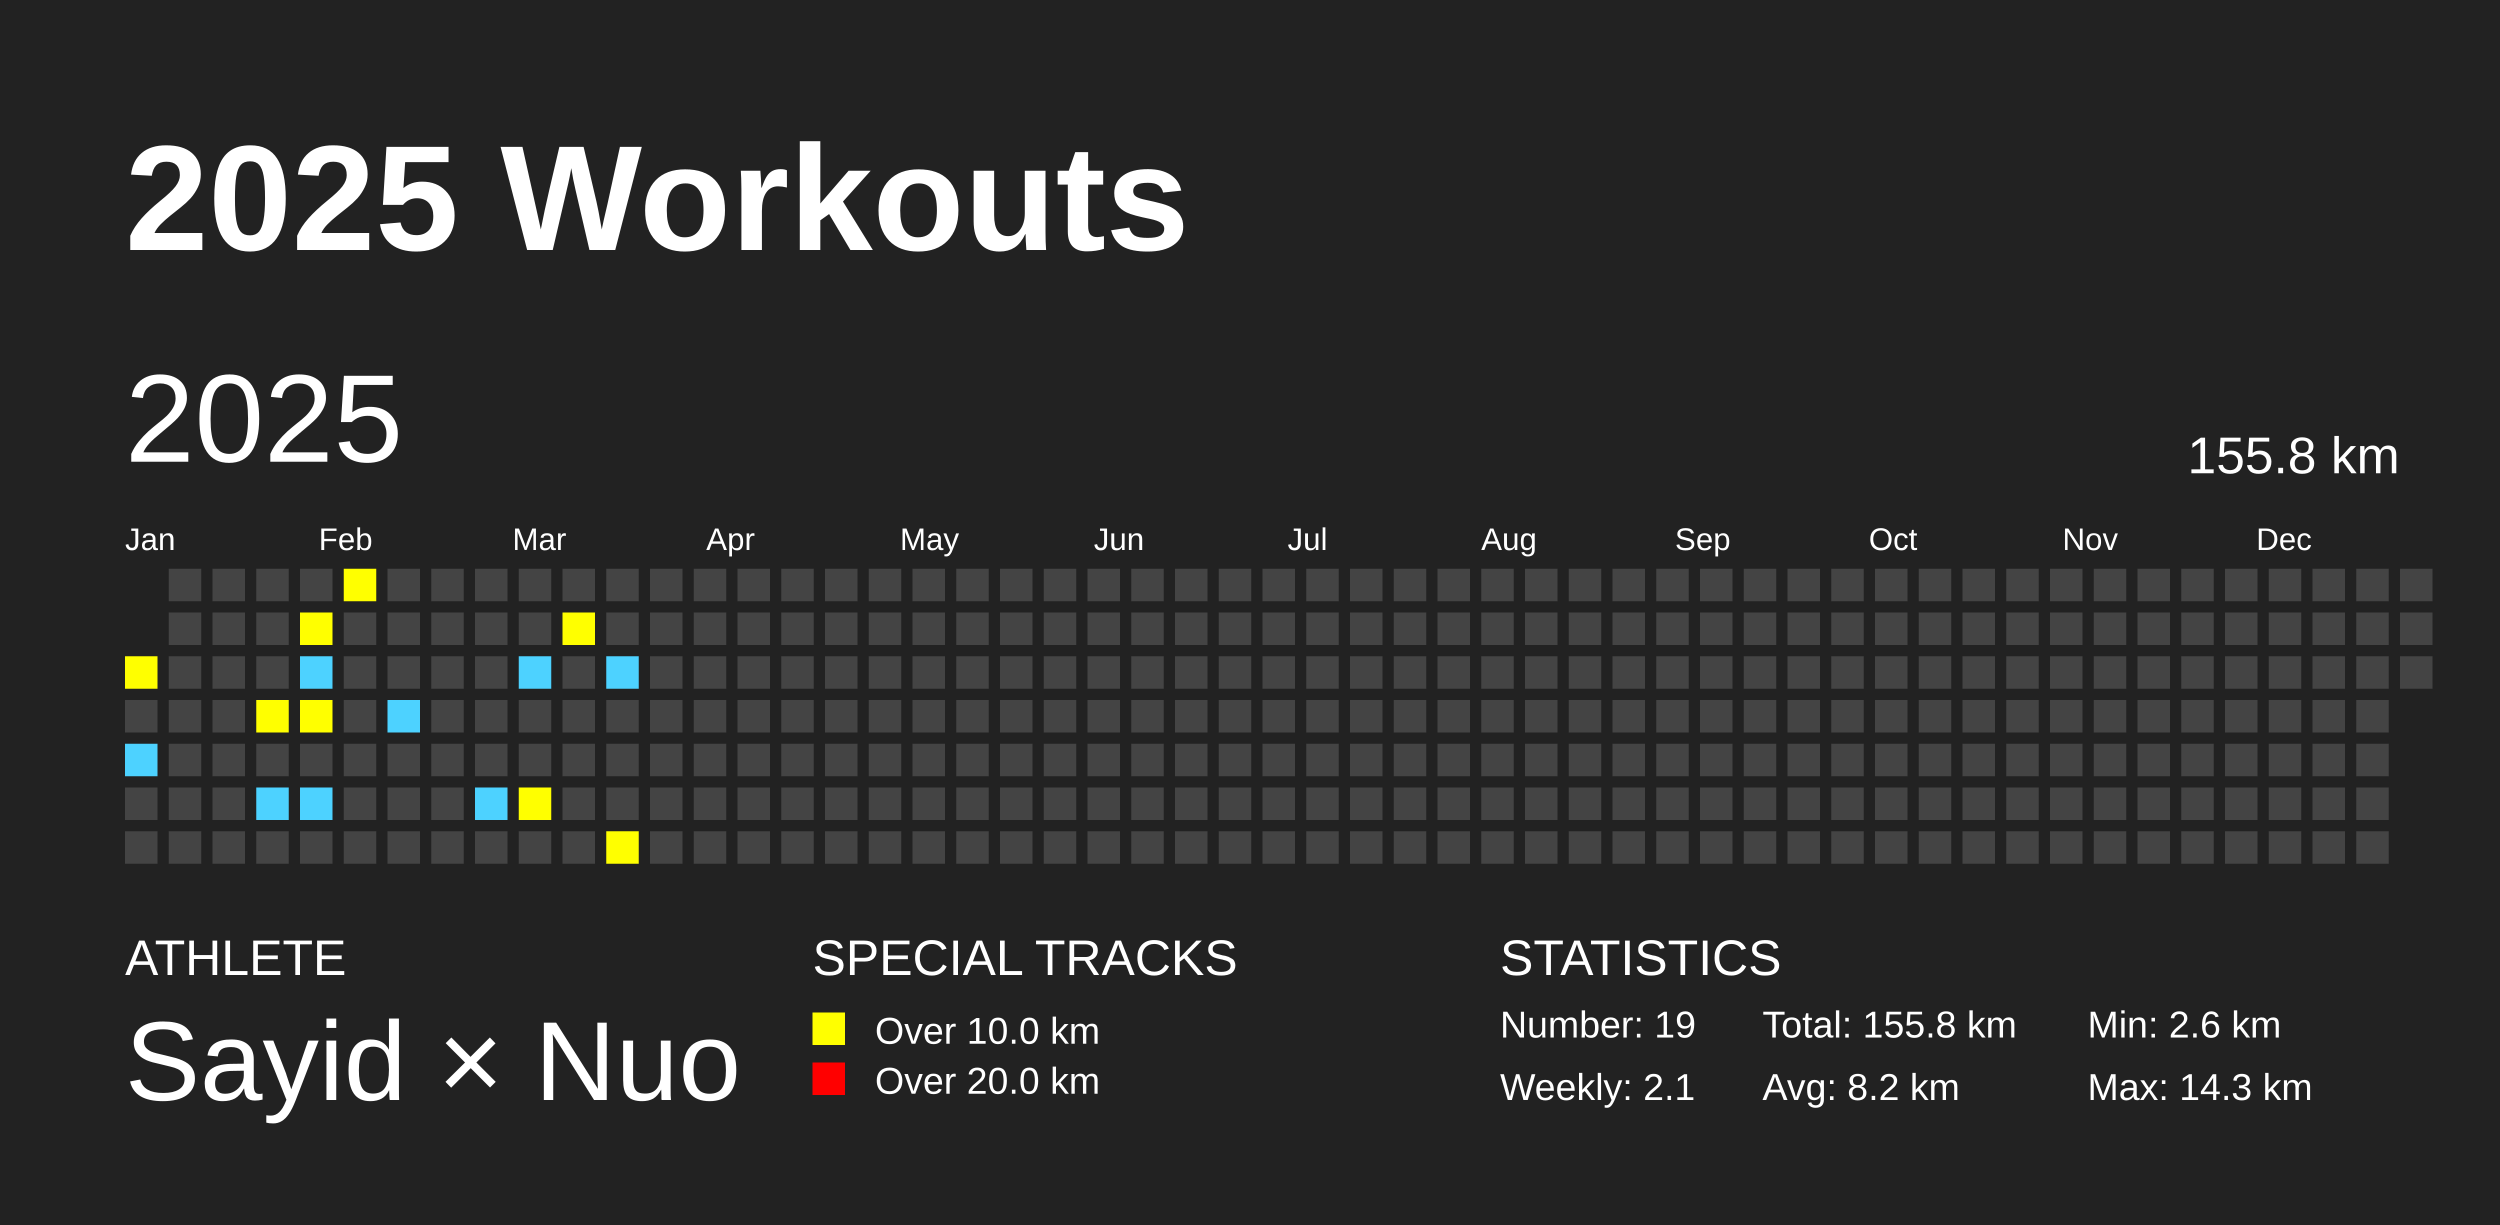
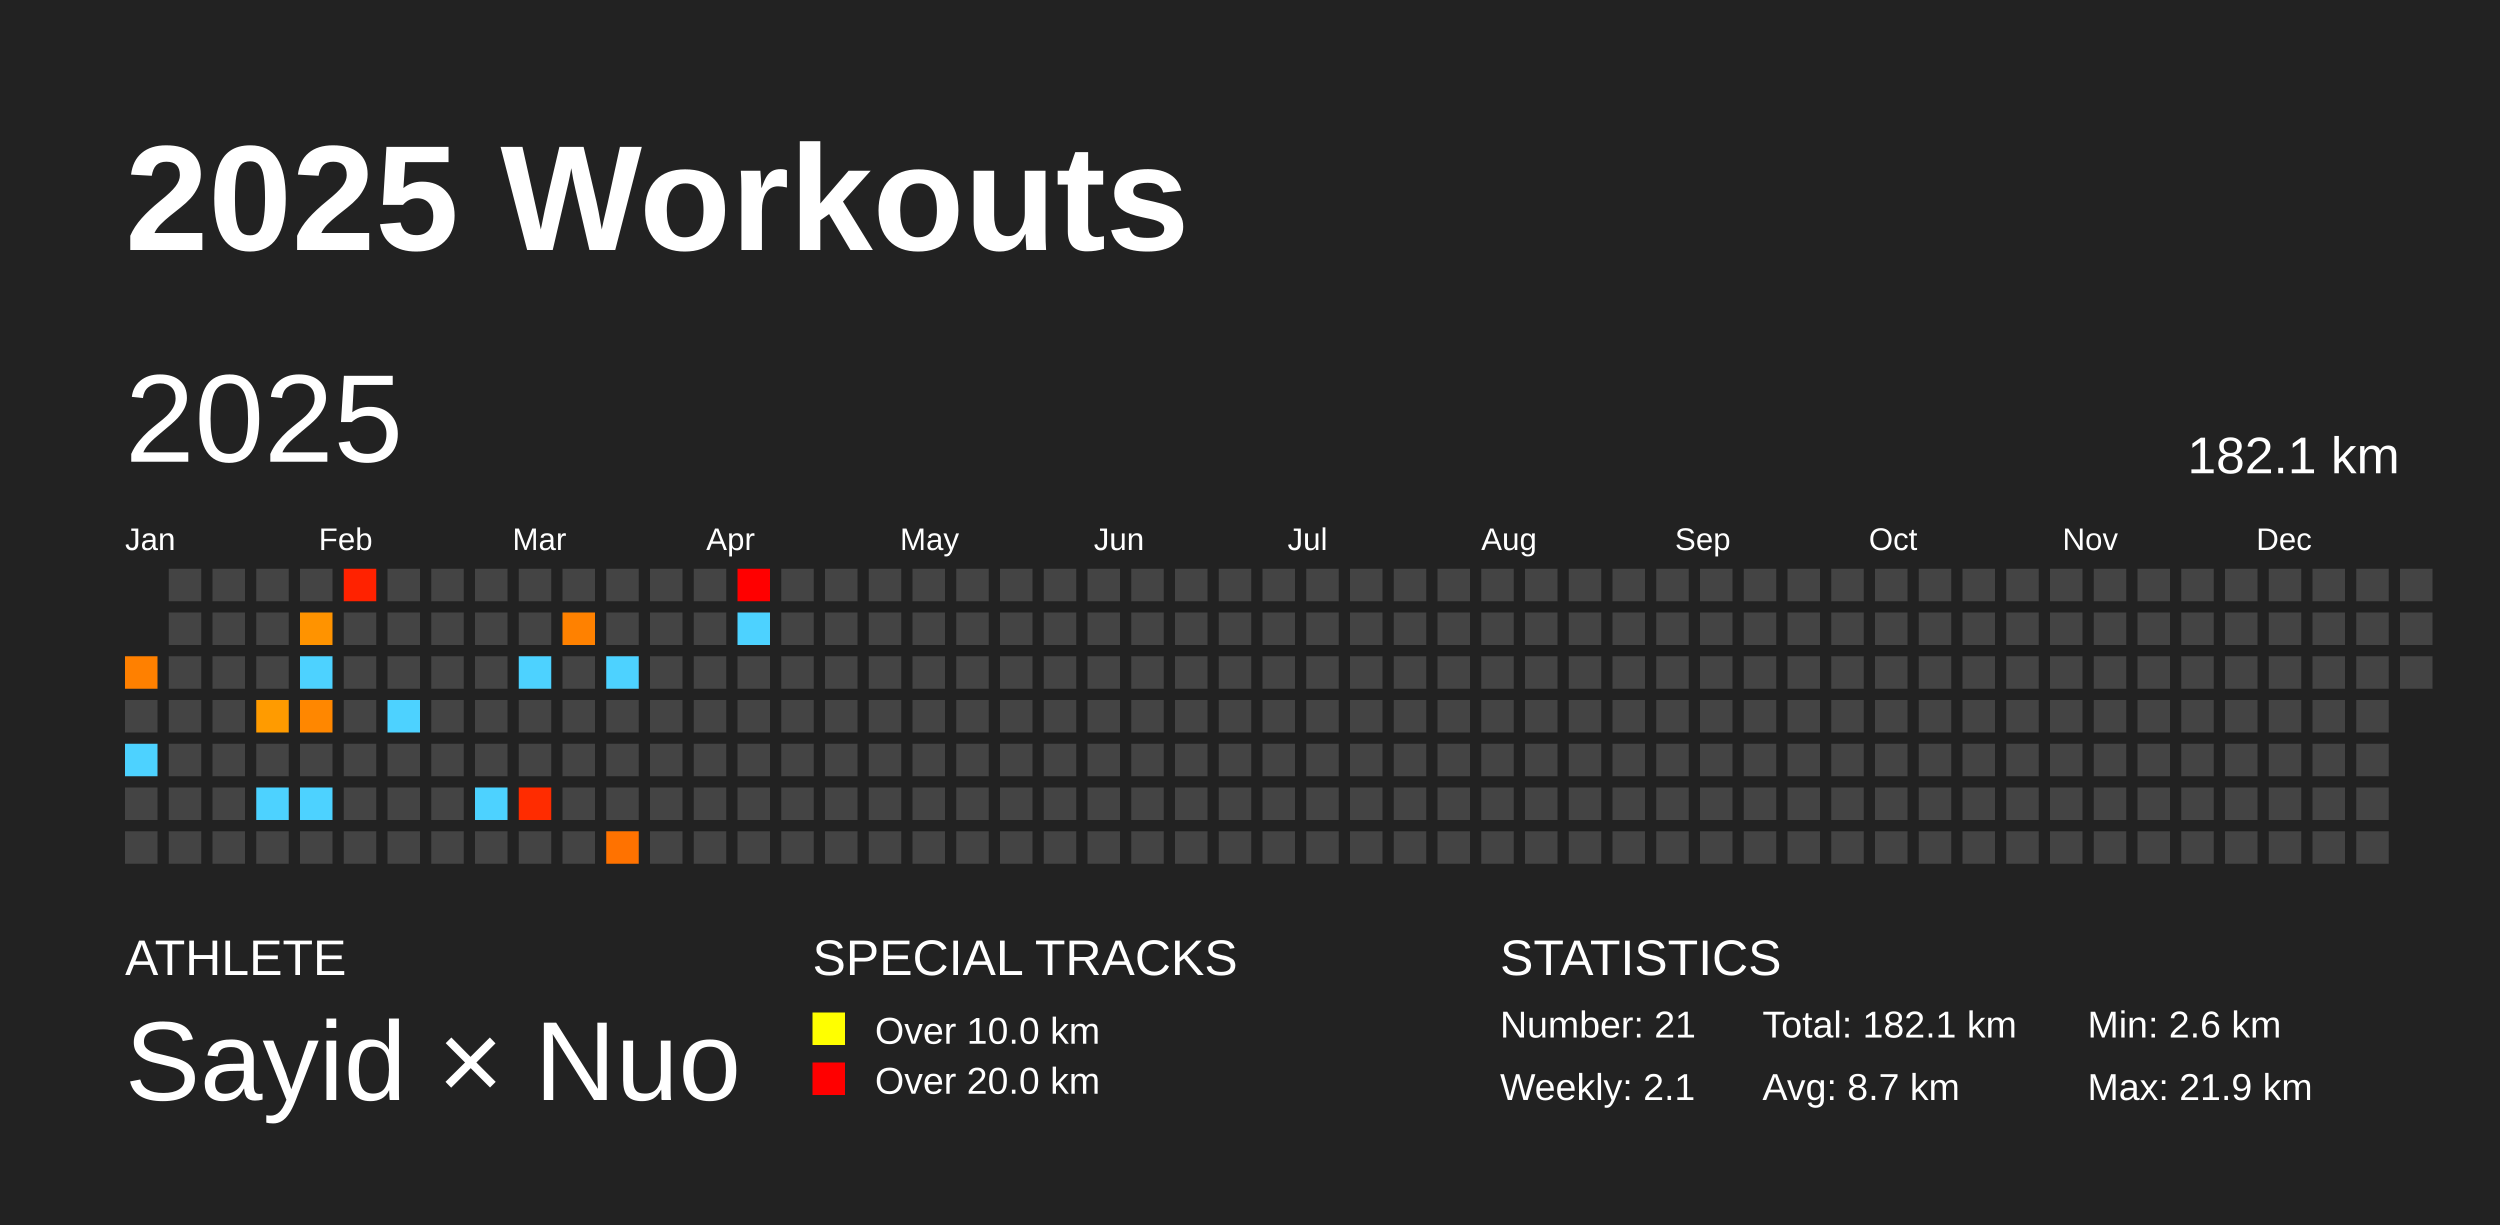
<svg xmlns="http://www.w3.org/2000/svg" baseProfile="full" height="98mm" version="1.1" viewBox="0,0,200,98" width="200mm">
  <defs />
  <rect fill="#222222" height="98" width="200" x="0" y="0" />
  <text fill="#FFFFFF" style="font-size:12px; font-family:Arial; font-weight:bold;" x="10" y="20">2025 Workouts</text>
  <text fill="#FFFFFF" style="font-size:4px; font-family:Arial" x="10" y="78">ATHLETE</text>
  <text fill="#FFFFFF" style="font-size:9px; font-family:Arial" x="10" y="88">Sayid × Nuo</text>
  <text fill="#FFFFFF" style="font-size:4px; font-family:Arial" x="65" y="78">SPECIAL TRACKS</text>
  <rect fill="yellow" height="2.6" width="2.6" x="65" y="81" />
  <text fill="#FFFFFF" style="font-size:3px; font-family:Arial" x="70" y="83.5">Over 10.0 km</text>
  <rect fill="red" height="2.6" width="2.6" x="65" y="85" />
  <text fill="#FFFFFF" style="font-size:3px; font-family:Arial" x="70" y="87.5">Over 20.0 km</text>
  <text fill="#FFFFFF" style="font-size:4px; font-family:Arial" x="120" y="78">STATISTICS</text>
-   <text fill="#FFFFFF" style="font-size:3px; font-family:Arial" x="120" y="83">Number: 19</text>
+   <text fill="#FFFFFF" style="font-size:3px; font-family:Arial" x="120" y="83">Number: 21</text>
  <text fill="#FFFFFF" style="font-size:3px; font-family:Arial" x="120" y="88">Weekly: 2.1</text>
-   <text fill="#FFFFFF" style="font-size:3px; font-family:Arial" x="141" y="83">Total: 155.8 km</text>
-   <text fill="#FFFFFF" style="font-size:3px; font-family:Arial" x="141" y="88">Avg: 8.2 km</text>
+   <text fill="#FFFFFF" style="font-size:3px; font-family:Arial" x="141" y="83">Total: 182.1 km</text>
+   <text fill="#FFFFFF" style="font-size:3px; font-family:Arial" x="141" y="88">Avg: 8.7 km</text>
  <text fill="#FFFFFF" style="font-size:3px; font-family:Arial" x="167" y="83">Min: 2.6 km</text>
-   <text fill="#FFFFFF" style="font-size:3px; font-family:Arial" x="167" y="88">Max: 14.3 km</text>
+   <text fill="#FFFFFF" style="font-size:3px; font-family:Arial" x="167" y="88">Max: 21.9 km</text>
  <text dominant-baseline="hanging" fill="#FFFFFF" style="font-size:10.0px; font-family:Arial;" x="10" y="30">2025</text>
-   <text dominant-baseline="hanging" fill="#FFFFFF" style="font-size:4.125px; font-family:Arial;" x="175" y="35">155.8 km</text>
+   <text dominant-baseline="hanging" fill="#FFFFFF" style="font-size:4.125px; font-family:Arial;" x="175" y="35">182.1 km</text>
  <text fill="#FFFFFF" style="font-size:2.5px; font-family:Arial" x="10.0" y="44">Jan</text>
  <text fill="#FFFFFF" style="font-size:2.5px; font-family:Arial" x="25.5" y="44">Feb</text>
  <text fill="#FFFFFF" style="font-size:2.5px; font-family:Arial" x="41.0" y="44">Mar</text>
  <text fill="#FFFFFF" style="font-size:2.5px; font-family:Arial" x="56.5" y="44">Apr</text>
  <text fill="#FFFFFF" style="font-size:2.5px; font-family:Arial" x="72.0" y="44">May</text>
  <text fill="#FFFFFF" style="font-size:2.5px; font-family:Arial" x="87.5" y="44">Jun</text>
  <text fill="#FFFFFF" style="font-size:2.5px; font-family:Arial" x="103.0" y="44">Jul</text>
  <text fill="#FFFFFF" style="font-size:2.5px; font-family:Arial" x="118.5" y="44">Aug</text>
  <text fill="#FFFFFF" style="font-size:2.5px; font-family:Arial" x="134.0" y="44">Sep</text>
  <text fill="#FFFFFF" style="font-size:2.5px; font-family:Arial" x="149.5" y="44">Oct</text>
  <text fill="#FFFFFF" style="font-size:2.5px; font-family:Arial" x="165.0" y="44">Nov</text>
  <text fill="#FFFFFF" style="font-size:2.5px; font-family:Arial" x="180.5" y="44">Dec</text>
-   <rect fill="yellow" height="2.6" width="2.6" x="10.0" y="52.5" />
+   <rect fill="#ff8000" height="2.6" width="2.6" x="10.0" y="52.5" />
  <rect fill="#444444" height="2.6" width="2.6" x="10.0" y="56.0" />
-   <rect fill="#4DD2FF" height="2.6" width="2.6" x="10.0" y="59.5" />
+   <rect fill="#4dd2ff" height="2.6" width="2.6" x="10.0" y="59.5" />
  <rect fill="#444444" height="2.6" width="2.6" x="10.0" y="63.0" />
  <rect fill="#444444" height="2.6" width="2.6" x="10.0" y="66.5" />
  <rect fill="#444444" height="2.6" width="2.6" x="13.5" y="45.5" />
  <rect fill="#444444" height="2.6" width="2.6" x="13.5" y="49.0" />
  <rect fill="#444444" height="2.6" width="2.6" x="13.5" y="52.5" />
  <rect fill="#444444" height="2.6" width="2.6" x="13.5" y="56.0" />
  <rect fill="#444444" height="2.6" width="2.6" x="13.5" y="59.5" />
  <rect fill="#444444" height="2.6" width="2.6" x="13.5" y="63.0" />
  <rect fill="#444444" height="2.6" width="2.6" x="13.5" y="66.5" />
  <rect fill="#444444" height="2.6" width="2.6" x="17.0" y="45.5" />
  <rect fill="#444444" height="2.6" width="2.6" x="17.0" y="49.0" />
  <rect fill="#444444" height="2.6" width="2.6" x="17.0" y="52.5" />
  <rect fill="#444444" height="2.6" width="2.6" x="17.0" y="56.0" />
  <rect fill="#444444" height="2.6" width="2.6" x="17.0" y="59.5" />
  <rect fill="#444444" height="2.6" width="2.6" x="17.0" y="63.0" />
  <rect fill="#444444" height="2.6" width="2.6" x="17.0" y="66.5" />
  <rect fill="#444444" height="2.6" width="2.6" x="20.5" y="45.5" />
  <rect fill="#444444" height="2.6" width="2.6" x="20.5" y="49.0" />
  <rect fill="#444444" height="2.6" width="2.6" x="20.5" y="52.5" />
-   <rect fill="yellow" height="2.6" width="2.6" x="20.5" y="56.0" />
+   <rect fill="#ff9b00" height="2.6" width="2.6" x="20.5" y="56.0" />
  <rect fill="#444444" height="2.6" width="2.6" x="20.5" y="59.5" />
-   <rect fill="#4DD2FF" height="2.6" width="2.6" x="20.5" y="63.0" />
+   <rect fill="#4dd2ff" height="2.6" width="2.6" x="20.5" y="63.0" />
  <rect fill="#444444" height="2.6" width="2.6" x="20.5" y="66.5" />
  <rect fill="#444444" height="2.6" width="2.6" x="24.0" y="45.5" />
-   <rect fill="yellow" height="2.6" width="2.6" x="24.0" y="49.0" />
-   <rect fill="#4DD2FF" height="2.6" width="2.6" x="24.0" y="52.5" />
-   <rect fill="yellow" height="2.6" width="2.6" x="24.0" y="56.0" />
+   <rect fill="#ff9300" height="2.6" width="2.6" x="24.0" y="49.0" />
+   <rect fill="#4dd2ff" height="2.6" width="2.6" x="24.0" y="52.5" />
+   <rect fill="#ff8700" height="2.6" width="2.6" x="24.0" y="56.0" />
  <rect fill="#444444" height="2.6" width="2.6" x="24.0" y="59.5" />
-   <rect fill="#4DD2FF" height="2.6" width="2.6" x="24.0" y="63.0" />
+   <rect fill="#4dd2ff" height="2.6" width="2.6" x="24.0" y="63.0" />
  <rect fill="#444444" height="2.6" width="2.6" x="24.0" y="66.5" />
-   <rect fill="yellow" height="2.6" width="2.6" x="27.5" y="45.5" />
+   <rect fill="#ff2200" height="2.6" width="2.6" x="27.5" y="45.5" />
  <rect fill="#444444" height="2.6" width="2.6" x="27.5" y="49.0" />
  <rect fill="#444444" height="2.6" width="2.6" x="27.5" y="52.5" />
  <rect fill="#444444" height="2.6" width="2.6" x="27.5" y="56.0" />
  <rect fill="#444444" height="2.6" width="2.6" x="27.5" y="59.5" />
  <rect fill="#444444" height="2.6" width="2.6" x="27.5" y="63.0" />
  <rect fill="#444444" height="2.6" width="2.6" x="27.5" y="66.5" />
  <rect fill="#444444" height="2.6" width="2.6" x="31.0" y="45.5" />
  <rect fill="#444444" height="2.6" width="2.6" x="31.0" y="49.0" />
  <rect fill="#444444" height="2.6" width="2.6" x="31.0" y="52.5" />
-   <rect fill="#4DD2FF" height="2.6" width="2.6" x="31.0" y="56.0" />
+   <rect fill="#4dd2ff" height="2.6" width="2.6" x="31.0" y="56.0" />
  <rect fill="#444444" height="2.6" width="2.6" x="31.0" y="59.5" />
  <rect fill="#444444" height="2.6" width="2.6" x="31.0" y="63.0" />
  <rect fill="#444444" height="2.6" width="2.6" x="31.0" y="66.5" />
  <rect fill="#444444" height="2.6" width="2.6" x="34.5" y="45.5" />
  <rect fill="#444444" height="2.6" width="2.6" x="34.5" y="49.0" />
  <rect fill="#444444" height="2.6" width="2.6" x="34.5" y="52.5" />
  <rect fill="#444444" height="2.6" width="2.6" x="34.5" y="56.0" />
  <rect fill="#444444" height="2.6" width="2.6" x="34.5" y="59.5" />
  <rect fill="#444444" height="2.6" width="2.6" x="34.5" y="63.0" />
  <rect fill="#444444" height="2.6" width="2.6" x="34.5" y="66.5" />
  <rect fill="#444444" height="2.6" width="2.6" x="38.0" y="45.5" />
  <rect fill="#444444" height="2.6" width="2.6" x="38.0" y="49.0" />
  <rect fill="#444444" height="2.6" width="2.6" x="38.0" y="52.5" />
  <rect fill="#444444" height="2.6" width="2.6" x="38.0" y="56.0" />
  <rect fill="#444444" height="2.6" width="2.6" x="38.0" y="59.5" />
-   <rect fill="#4DD2FF" height="2.6" width="2.6" x="38.0" y="63.0" />
+   <rect fill="#4dd2ff" height="2.6" width="2.6" x="38.0" y="63.0" />
  <rect fill="#444444" height="2.6" width="2.6" x="38.0" y="66.5" />
  <rect fill="#444444" height="2.6" width="2.6" x="41.5" y="45.5" />
  <rect fill="#444444" height="2.6" width="2.6" x="41.5" y="49.0" />
-   <rect fill="#4DD2FF" height="2.6" width="2.6" x="41.5" y="52.5" />
+   <rect fill="#4dd2ff" height="2.6" width="2.6" x="41.5" y="52.5" />
  <rect fill="#444444" height="2.6" width="2.6" x="41.5" y="56.0" />
  <rect fill="#444444" height="2.6" width="2.6" x="41.5" y="59.5" />
-   <rect fill="yellow" height="2.6" width="2.6" x="41.5" y="63.0" />
+   <rect fill="#ff2c00" height="2.6" width="2.6" x="41.5" y="63.0" />
  <rect fill="#444444" height="2.6" width="2.6" x="41.5" y="66.5" />
  <rect fill="#444444" height="2.6" width="2.6" x="45.0" y="45.5" />
-   <rect fill="yellow" height="2.6" width="2.6" x="45.0" y="49.0" />
+   <rect fill="#ff8100" height="2.6" width="2.6" x="45.0" y="49.0" />
  <rect fill="#444444" height="2.6" width="2.6" x="45.0" y="52.5" />
  <rect fill="#444444" height="2.6" width="2.6" x="45.0" y="56.0" />
  <rect fill="#444444" height="2.6" width="2.6" x="45.0" y="59.5" />
  <rect fill="#444444" height="2.6" width="2.6" x="45.0" y="63.0" />
  <rect fill="#444444" height="2.6" width="2.6" x="45.0" y="66.5" />
  <rect fill="#444444" height="2.6" width="2.6" x="48.5" y="45.5" />
  <rect fill="#444444" height="2.6" width="2.6" x="48.5" y="49.0" />
-   <rect fill="#4DD2FF" height="2.6" width="2.6" x="48.5" y="52.5" />
+   <rect fill="#4dd2ff" height="2.6" width="2.6" x="48.5" y="52.5" />
  <rect fill="#444444" height="2.6" width="2.6" x="48.5" y="56.0" />
  <rect fill="#444444" height="2.6" width="2.6" x="48.5" y="59.5" />
  <rect fill="#444444" height="2.6" width="2.6" x="48.5" y="63.0" />
-   <rect fill="yellow" height="2.6" width="2.6" x="48.5" y="66.5" />
+   <rect fill="#ff7200" height="2.6" width="2.6" x="48.5" y="66.5" />
  <rect fill="#444444" height="2.6" width="2.6" x="52.0" y="45.5" />
  <rect fill="#444444" height="2.6" width="2.6" x="52.0" y="49.0" />
  <rect fill="#444444" height="2.6" width="2.6" x="52.0" y="52.5" />
  <rect fill="#444444" height="2.6" width="2.6" x="52.0" y="56.0" />
  <rect fill="#444444" height="2.6" width="2.6" x="52.0" y="59.5" />
  <rect fill="#444444" height="2.6" width="2.6" x="52.0" y="63.0" />
  <rect fill="#444444" height="2.6" width="2.6" x="52.0" y="66.5" />
  <rect fill="#444444" height="2.6" width="2.6" x="55.5" y="45.5" />
  <rect fill="#444444" height="2.6" width="2.6" x="55.5" y="49.0" />
  <rect fill="#444444" height="2.6" width="2.6" x="55.5" y="52.5" />
  <rect fill="#444444" height="2.6" width="2.6" x="55.5" y="56.0" />
  <rect fill="#444444" height="2.6" width="2.6" x="55.5" y="59.5" />
  <rect fill="#444444" height="2.6" width="2.6" x="55.5" y="63.0" />
  <rect fill="#444444" height="2.6" width="2.6" x="55.5" y="66.5" />
-   <rect fill="#444444" height="2.6" width="2.6" x="59.0" y="45.5" />
-   <rect fill="#444444" height="2.6" width="2.6" x="59.0" y="49.0" />
+   <rect fill="red" height="2.6" width="2.6" x="59.0" y="45.5" />
+   <rect fill="#4dd2ff" height="2.6" width="2.6" x="59.0" y="49.0" />
  <rect fill="#444444" height="2.6" width="2.6" x="59.0" y="52.5" />
  <rect fill="#444444" height="2.6" width="2.6" x="59.0" y="56.0" />
  <rect fill="#444444" height="2.6" width="2.6" x="59.0" y="59.5" />
  <rect fill="#444444" height="2.6" width="2.6" x="59.0" y="63.0" />
  <rect fill="#444444" height="2.6" width="2.6" x="59.0" y="66.5" />
  <rect fill="#444444" height="2.6" width="2.6" x="62.5" y="45.5" />
  <rect fill="#444444" height="2.6" width="2.6" x="62.5" y="49.0" />
  <rect fill="#444444" height="2.6" width="2.6" x="62.5" y="52.5" />
  <rect fill="#444444" height="2.6" width="2.6" x="62.5" y="56.0" />
  <rect fill="#444444" height="2.6" width="2.6" x="62.5" y="59.5" />
  <rect fill="#444444" height="2.6" width="2.6" x="62.5" y="63.0" />
  <rect fill="#444444" height="2.6" width="2.6" x="62.5" y="66.5" />
  <rect fill="#444444" height="2.6" width="2.6" x="66.0" y="45.5" />
  <rect fill="#444444" height="2.6" width="2.6" x="66.0" y="49.0" />
  <rect fill="#444444" height="2.6" width="2.6" x="66.0" y="52.5" />
  <rect fill="#444444" height="2.6" width="2.6" x="66.0" y="56.0" />
  <rect fill="#444444" height="2.6" width="2.6" x="66.0" y="59.5" />
  <rect fill="#444444" height="2.6" width="2.6" x="66.0" y="63.0" />
  <rect fill="#444444" height="2.6" width="2.6" x="66.0" y="66.5" />
  <rect fill="#444444" height="2.6" width="2.6" x="69.5" y="45.5" />
  <rect fill="#444444" height="2.6" width="2.6" x="69.5" y="49.0" />
  <rect fill="#444444" height="2.6" width="2.6" x="69.5" y="52.5" />
  <rect fill="#444444" height="2.6" width="2.6" x="69.5" y="56.0" />
  <rect fill="#444444" height="2.6" width="2.6" x="69.5" y="59.5" />
  <rect fill="#444444" height="2.6" width="2.6" x="69.5" y="63.0" />
  <rect fill="#444444" height="2.6" width="2.6" x="69.5" y="66.5" />
  <rect fill="#444444" height="2.6" width="2.6" x="73.0" y="45.5" />
  <rect fill="#444444" height="2.6" width="2.6" x="73.0" y="49.0" />
  <rect fill="#444444" height="2.6" width="2.6" x="73.0" y="52.5" />
  <rect fill="#444444" height="2.6" width="2.6" x="73.0" y="56.0" />
  <rect fill="#444444" height="2.6" width="2.6" x="73.0" y="59.5" />
  <rect fill="#444444" height="2.6" width="2.6" x="73.0" y="63.0" />
  <rect fill="#444444" height="2.6" width="2.6" x="73.0" y="66.5" />
  <rect fill="#444444" height="2.6" width="2.6" x="76.5" y="45.5" />
  <rect fill="#444444" height="2.6" width="2.6" x="76.5" y="49.0" />
  <rect fill="#444444" height="2.6" width="2.6" x="76.5" y="52.5" />
  <rect fill="#444444" height="2.6" width="2.6" x="76.5" y="56.0" />
  <rect fill="#444444" height="2.6" width="2.6" x="76.5" y="59.5" />
  <rect fill="#444444" height="2.6" width="2.6" x="76.5" y="63.0" />
  <rect fill="#444444" height="2.6" width="2.6" x="76.5" y="66.5" />
  <rect fill="#444444" height="2.6" width="2.6" x="80.0" y="45.5" />
  <rect fill="#444444" height="2.6" width="2.6" x="80.0" y="49.0" />
  <rect fill="#444444" height="2.6" width="2.6" x="80.0" y="52.5" />
  <rect fill="#444444" height="2.6" width="2.6" x="80.0" y="56.0" />
  <rect fill="#444444" height="2.6" width="2.6" x="80.0" y="59.5" />
  <rect fill="#444444" height="2.6" width="2.6" x="80.0" y="63.0" />
  <rect fill="#444444" height="2.6" width="2.6" x="80.0" y="66.5" />
  <rect fill="#444444" height="2.6" width="2.6" x="83.5" y="45.5" />
  <rect fill="#444444" height="2.6" width="2.6" x="83.5" y="49.0" />
  <rect fill="#444444" height="2.6" width="2.6" x="83.5" y="52.5" />
  <rect fill="#444444" height="2.6" width="2.6" x="83.5" y="56.0" />
  <rect fill="#444444" height="2.6" width="2.6" x="83.5" y="59.5" />
  <rect fill="#444444" height="2.6" width="2.6" x="83.5" y="63.0" />
  <rect fill="#444444" height="2.6" width="2.6" x="83.5" y="66.5" />
  <rect fill="#444444" height="2.6" width="2.6" x="87.0" y="45.5" />
  <rect fill="#444444" height="2.6" width="2.6" x="87.0" y="49.0" />
  <rect fill="#444444" height="2.6" width="2.6" x="87.0" y="52.5" />
  <rect fill="#444444" height="2.6" width="2.6" x="87.0" y="56.0" />
  <rect fill="#444444" height="2.6" width="2.6" x="87.0" y="59.5" />
  <rect fill="#444444" height="2.6" width="2.6" x="87.0" y="63.0" />
  <rect fill="#444444" height="2.6" width="2.6" x="87.0" y="66.5" />
  <rect fill="#444444" height="2.6" width="2.6" x="90.5" y="45.5" />
  <rect fill="#444444" height="2.6" width="2.6" x="90.5" y="49.0" />
  <rect fill="#444444" height="2.6" width="2.6" x="90.5" y="52.5" />
  <rect fill="#444444" height="2.6" width="2.6" x="90.5" y="56.0" />
  <rect fill="#444444" height="2.6" width="2.6" x="90.5" y="59.5" />
  <rect fill="#444444" height="2.6" width="2.6" x="90.5" y="63.0" />
  <rect fill="#444444" height="2.6" width="2.6" x="90.5" y="66.5" />
  <rect fill="#444444" height="2.6" width="2.6" x="94.0" y="45.5" />
  <rect fill="#444444" height="2.6" width="2.6" x="94.0" y="49.0" />
  <rect fill="#444444" height="2.6" width="2.6" x="94.0" y="52.5" />
  <rect fill="#444444" height="2.6" width="2.6" x="94.0" y="56.0" />
  <rect fill="#444444" height="2.6" width="2.6" x="94.0" y="59.5" />
  <rect fill="#444444" height="2.6" width="2.6" x="94.0" y="63.0" />
  <rect fill="#444444" height="2.6" width="2.6" x="94.0" y="66.5" />
  <rect fill="#444444" height="2.6" width="2.6" x="97.5" y="45.5" />
  <rect fill="#444444" height="2.6" width="2.6" x="97.5" y="49.0" />
  <rect fill="#444444" height="2.6" width="2.6" x="97.5" y="52.5" />
  <rect fill="#444444" height="2.6" width="2.6" x="97.5" y="56.0" />
  <rect fill="#444444" height="2.6" width="2.6" x="97.5" y="59.5" />
  <rect fill="#444444" height="2.6" width="2.6" x="97.5" y="63.0" />
  <rect fill="#444444" height="2.6" width="2.6" x="97.5" y="66.5" />
  <rect fill="#444444" height="2.6" width="2.6" x="101.0" y="45.5" />
  <rect fill="#444444" height="2.6" width="2.6" x="101.0" y="49.0" />
  <rect fill="#444444" height="2.6" width="2.6" x="101.0" y="52.5" />
  <rect fill="#444444" height="2.6" width="2.6" x="101.0" y="56.0" />
  <rect fill="#444444" height="2.6" width="2.6" x="101.0" y="59.5" />
  <rect fill="#444444" height="2.6" width="2.6" x="101.0" y="63.0" />
  <rect fill="#444444" height="2.6" width="2.6" x="101.0" y="66.5" />
  <rect fill="#444444" height="2.6" width="2.6" x="104.5" y="45.5" />
  <rect fill="#444444" height="2.6" width="2.6" x="104.5" y="49.0" />
  <rect fill="#444444" height="2.6" width="2.6" x="104.5" y="52.5" />
  <rect fill="#444444" height="2.6" width="2.6" x="104.5" y="56.0" />
  <rect fill="#444444" height="2.6" width="2.6" x="104.5" y="59.5" />
  <rect fill="#444444" height="2.6" width="2.6" x="104.5" y="63.0" />
  <rect fill="#444444" height="2.6" width="2.6" x="104.5" y="66.5" />
  <rect fill="#444444" height="2.6" width="2.6" x="108.0" y="45.5" />
  <rect fill="#444444" height="2.6" width="2.6" x="108.0" y="49.0" />
  <rect fill="#444444" height="2.6" width="2.6" x="108.0" y="52.5" />
  <rect fill="#444444" height="2.6" width="2.6" x="108.0" y="56.0" />
  <rect fill="#444444" height="2.6" width="2.6" x="108.0" y="59.5" />
  <rect fill="#444444" height="2.6" width="2.6" x="108.0" y="63.0" />
  <rect fill="#444444" height="2.6" width="2.6" x="108.0" y="66.5" />
  <rect fill="#444444" height="2.6" width="2.6" x="111.5" y="45.5" />
  <rect fill="#444444" height="2.6" width="2.6" x="111.5" y="49.0" />
  <rect fill="#444444" height="2.6" width="2.6" x="111.5" y="52.5" />
  <rect fill="#444444" height="2.6" width="2.6" x="111.5" y="56.0" />
  <rect fill="#444444" height="2.6" width="2.6" x="111.5" y="59.5" />
  <rect fill="#444444" height="2.6" width="2.6" x="111.5" y="63.0" />
  <rect fill="#444444" height="2.6" width="2.6" x="111.5" y="66.5" />
  <rect fill="#444444" height="2.6" width="2.6" x="115.0" y="45.5" />
  <rect fill="#444444" height="2.6" width="2.6" x="115.0" y="49.0" />
  <rect fill="#444444" height="2.6" width="2.6" x="115.0" y="52.5" />
  <rect fill="#444444" height="2.6" width="2.6" x="115.0" y="56.0" />
  <rect fill="#444444" height="2.6" width="2.6" x="115.0" y="59.5" />
  <rect fill="#444444" height="2.6" width="2.6" x="115.0" y="63.0" />
  <rect fill="#444444" height="2.6" width="2.6" x="115.0" y="66.5" />
  <rect fill="#444444" height="2.6" width="2.6" x="118.5" y="45.5" />
  <rect fill="#444444" height="2.6" width="2.6" x="118.5" y="49.0" />
  <rect fill="#444444" height="2.6" width="2.6" x="118.5" y="52.5" />
  <rect fill="#444444" height="2.6" width="2.6" x="118.5" y="56.0" />
  <rect fill="#444444" height="2.6" width="2.6" x="118.5" y="59.5" />
  <rect fill="#444444" height="2.6" width="2.6" x="118.5" y="63.0" />
  <rect fill="#444444" height="2.6" width="2.6" x="118.5" y="66.5" />
  <rect fill="#444444" height="2.6" width="2.6" x="122.0" y="45.5" />
  <rect fill="#444444" height="2.6" width="2.6" x="122.0" y="49.0" />
  <rect fill="#444444" height="2.6" width="2.6" x="122.0" y="52.5" />
  <rect fill="#444444" height="2.6" width="2.6" x="122.0" y="56.0" />
  <rect fill="#444444" height="2.6" width="2.6" x="122.0" y="59.5" />
  <rect fill="#444444" height="2.6" width="2.6" x="122.0" y="63.0" />
  <rect fill="#444444" height="2.6" width="2.6" x="122.0" y="66.5" />
  <rect fill="#444444" height="2.6" width="2.6" x="125.5" y="45.5" />
  <rect fill="#444444" height="2.6" width="2.6" x="125.5" y="49.0" />
  <rect fill="#444444" height="2.6" width="2.6" x="125.5" y="52.5" />
  <rect fill="#444444" height="2.6" width="2.6" x="125.5" y="56.0" />
  <rect fill="#444444" height="2.6" width="2.6" x="125.5" y="59.5" />
  <rect fill="#444444" height="2.6" width="2.6" x="125.5" y="63.0" />
  <rect fill="#444444" height="2.6" width="2.6" x="125.5" y="66.5" />
  <rect fill="#444444" height="2.6" width="2.6" x="129.0" y="45.5" />
  <rect fill="#444444" height="2.6" width="2.6" x="129.0" y="49.0" />
  <rect fill="#444444" height="2.6" width="2.6" x="129.0" y="52.5" />
  <rect fill="#444444" height="2.6" width="2.6" x="129.0" y="56.0" />
  <rect fill="#444444" height="2.6" width="2.6" x="129.0" y="59.5" />
  <rect fill="#444444" height="2.6" width="2.6" x="129.0" y="63.0" />
  <rect fill="#444444" height="2.6" width="2.6" x="129.0" y="66.5" />
  <rect fill="#444444" height="2.6" width="2.6" x="132.5" y="45.5" />
  <rect fill="#444444" height="2.6" width="2.6" x="132.5" y="49.0" />
  <rect fill="#444444" height="2.6" width="2.6" x="132.5" y="52.5" />
  <rect fill="#444444" height="2.6" width="2.6" x="132.5" y="56.0" />
  <rect fill="#444444" height="2.6" width="2.6" x="132.5" y="59.5" />
  <rect fill="#444444" height="2.6" width="2.6" x="132.5" y="63.0" />
  <rect fill="#444444" height="2.6" width="2.6" x="132.5" y="66.5" />
  <rect fill="#444444" height="2.6" width="2.6" x="136.0" y="45.5" />
  <rect fill="#444444" height="2.6" width="2.6" x="136.0" y="49.0" />
  <rect fill="#444444" height="2.6" width="2.6" x="136.0" y="52.5" />
  <rect fill="#444444" height="2.6" width="2.6" x="136.0" y="56.0" />
  <rect fill="#444444" height="2.6" width="2.6" x="136.0" y="59.5" />
  <rect fill="#444444" height="2.6" width="2.6" x="136.0" y="63.0" />
  <rect fill="#444444" height="2.6" width="2.6" x="136.0" y="66.5" />
  <rect fill="#444444" height="2.6" width="2.6" x="139.5" y="45.5" />
  <rect fill="#444444" height="2.6" width="2.6" x="139.5" y="49.0" />
  <rect fill="#444444" height="2.6" width="2.6" x="139.5" y="52.5" />
  <rect fill="#444444" height="2.6" width="2.6" x="139.5" y="56.0" />
  <rect fill="#444444" height="2.6" width="2.6" x="139.5" y="59.5" />
  <rect fill="#444444" height="2.6" width="2.6" x="139.5" y="63.0" />
  <rect fill="#444444" height="2.6" width="2.6" x="139.5" y="66.5" />
  <rect fill="#444444" height="2.6" width="2.6" x="143.0" y="45.5" />
  <rect fill="#444444" height="2.6" width="2.6" x="143.0" y="49.0" />
  <rect fill="#444444" height="2.6" width="2.6" x="143.0" y="52.5" />
  <rect fill="#444444" height="2.6" width="2.6" x="143.0" y="56.0" />
  <rect fill="#444444" height="2.6" width="2.6" x="143.0" y="59.5" />
  <rect fill="#444444" height="2.6" width="2.6" x="143.0" y="63.0" />
  <rect fill="#444444" height="2.6" width="2.6" x="143.0" y="66.5" />
  <rect fill="#444444" height="2.6" width="2.6" x="146.5" y="45.5" />
  <rect fill="#444444" height="2.6" width="2.6" x="146.5" y="49.0" />
  <rect fill="#444444" height="2.6" width="2.6" x="146.5" y="52.5" />
  <rect fill="#444444" height="2.6" width="2.6" x="146.5" y="56.0" />
  <rect fill="#444444" height="2.6" width="2.6" x="146.5" y="59.5" />
  <rect fill="#444444" height="2.6" width="2.6" x="146.5" y="63.0" />
  <rect fill="#444444" height="2.6" width="2.6" x="146.5" y="66.5" />
  <rect fill="#444444" height="2.6" width="2.6" x="150.0" y="45.5" />
  <rect fill="#444444" height="2.6" width="2.6" x="150.0" y="49.0" />
  <rect fill="#444444" height="2.6" width="2.6" x="150.0" y="52.5" />
  <rect fill="#444444" height="2.6" width="2.6" x="150.0" y="56.0" />
  <rect fill="#444444" height="2.6" width="2.6" x="150.0" y="59.5" />
  <rect fill="#444444" height="2.6" width="2.6" x="150.0" y="63.0" />
  <rect fill="#444444" height="2.6" width="2.6" x="150.0" y="66.5" />
  <rect fill="#444444" height="2.6" width="2.6" x="153.5" y="45.5" />
  <rect fill="#444444" height="2.6" width="2.6" x="153.5" y="49.0" />
  <rect fill="#444444" height="2.6" width="2.6" x="153.5" y="52.5" />
  <rect fill="#444444" height="2.6" width="2.6" x="153.5" y="56.0" />
  <rect fill="#444444" height="2.6" width="2.6" x="153.5" y="59.5" />
  <rect fill="#444444" height="2.6" width="2.6" x="153.5" y="63.0" />
  <rect fill="#444444" height="2.6" width="2.6" x="153.5" y="66.5" />
  <rect fill="#444444" height="2.6" width="2.6" x="157.0" y="45.5" />
  <rect fill="#444444" height="2.6" width="2.6" x="157.0" y="49.0" />
  <rect fill="#444444" height="2.6" width="2.6" x="157.0" y="52.5" />
  <rect fill="#444444" height="2.6" width="2.6" x="157.0" y="56.0" />
  <rect fill="#444444" height="2.6" width="2.6" x="157.0" y="59.5" />
  <rect fill="#444444" height="2.6" width="2.6" x="157.0" y="63.0" />
  <rect fill="#444444" height="2.6" width="2.6" x="157.0" y="66.5" />
  <rect fill="#444444" height="2.6" width="2.6" x="160.5" y="45.5" />
  <rect fill="#444444" height="2.6" width="2.6" x="160.5" y="49.0" />
  <rect fill="#444444" height="2.6" width="2.6" x="160.5" y="52.5" />
  <rect fill="#444444" height="2.6" width="2.6" x="160.5" y="56.0" />
  <rect fill="#444444" height="2.6" width="2.6" x="160.5" y="59.5" />
  <rect fill="#444444" height="2.6" width="2.6" x="160.5" y="63.0" />
  <rect fill="#444444" height="2.6" width="2.6" x="160.5" y="66.5" />
  <rect fill="#444444" height="2.6" width="2.6" x="164.0" y="45.5" />
  <rect fill="#444444" height="2.6" width="2.6" x="164.0" y="49.0" />
  <rect fill="#444444" height="2.6" width="2.6" x="164.0" y="52.5" />
  <rect fill="#444444" height="2.6" width="2.6" x="164.0" y="56.0" />
  <rect fill="#444444" height="2.6" width="2.6" x="164.0" y="59.5" />
  <rect fill="#444444" height="2.6" width="2.6" x="164.0" y="63.0" />
  <rect fill="#444444" height="2.6" width="2.6" x="164.0" y="66.5" />
  <rect fill="#444444" height="2.6" width="2.6" x="167.5" y="45.5" />
  <rect fill="#444444" height="2.6" width="2.6" x="167.5" y="49.0" />
  <rect fill="#444444" height="2.6" width="2.6" x="167.5" y="52.5" />
  <rect fill="#444444" height="2.6" width="2.6" x="167.5" y="56.0" />
  <rect fill="#444444" height="2.6" width="2.6" x="167.5" y="59.5" />
  <rect fill="#444444" height="2.6" width="2.6" x="167.5" y="63.0" />
  <rect fill="#444444" height="2.6" width="2.6" x="167.5" y="66.5" />
  <rect fill="#444444" height="2.6" width="2.6" x="171.0" y="45.5" />
  <rect fill="#444444" height="2.6" width="2.6" x="171.0" y="49.0" />
  <rect fill="#444444" height="2.6" width="2.6" x="171.0" y="52.5" />
  <rect fill="#444444" height="2.6" width="2.6" x="171.0" y="56.0" />
  <rect fill="#444444" height="2.6" width="2.6" x="171.0" y="59.5" />
  <rect fill="#444444" height="2.6" width="2.6" x="171.0" y="63.0" />
  <rect fill="#444444" height="2.6" width="2.6" x="171.0" y="66.5" />
  <rect fill="#444444" height="2.6" width="2.6" x="174.5" y="45.5" />
  <rect fill="#444444" height="2.6" width="2.6" x="174.5" y="49.0" />
  <rect fill="#444444" height="2.6" width="2.6" x="174.5" y="52.5" />
  <rect fill="#444444" height="2.6" width="2.6" x="174.5" y="56.0" />
  <rect fill="#444444" height="2.6" width="2.6" x="174.5" y="59.5" />
  <rect fill="#444444" height="2.6" width="2.6" x="174.5" y="63.0" />
  <rect fill="#444444" height="2.6" width="2.6" x="174.5" y="66.5" />
  <rect fill="#444444" height="2.6" width="2.6" x="178.0" y="45.5" />
  <rect fill="#444444" height="2.6" width="2.6" x="178.0" y="49.0" />
  <rect fill="#444444" height="2.6" width="2.6" x="178.0" y="52.5" />
  <rect fill="#444444" height="2.6" width="2.6" x="178.0" y="56.0" />
  <rect fill="#444444" height="2.6" width="2.6" x="178.0" y="59.5" />
  <rect fill="#444444" height="2.6" width="2.6" x="178.0" y="63.0" />
  <rect fill="#444444" height="2.6" width="2.6" x="178.0" y="66.5" />
  <rect fill="#444444" height="2.6" width="2.6" x="181.5" y="45.5" />
  <rect fill="#444444" height="2.6" width="2.6" x="181.5" y="49.0" />
  <rect fill="#444444" height="2.6" width="2.6" x="181.5" y="52.5" />
  <rect fill="#444444" height="2.6" width="2.6" x="181.5" y="56.0" />
  <rect fill="#444444" height="2.6" width="2.6" x="181.5" y="59.5" />
  <rect fill="#444444" height="2.6" width="2.6" x="181.5" y="63.0" />
  <rect fill="#444444" height="2.6" width="2.6" x="181.5" y="66.5" />
  <rect fill="#444444" height="2.6" width="2.6" x="185.0" y="45.5" />
  <rect fill="#444444" height="2.6" width="2.6" x="185.0" y="49.0" />
  <rect fill="#444444" height="2.6" width="2.6" x="185.0" y="52.5" />
  <rect fill="#444444" height="2.6" width="2.6" x="185.0" y="56.0" />
  <rect fill="#444444" height="2.6" width="2.6" x="185.0" y="59.5" />
  <rect fill="#444444" height="2.6" width="2.6" x="185.0" y="63.0" />
  <rect fill="#444444" height="2.6" width="2.6" x="185.0" y="66.5" />
  <rect fill="#444444" height="2.6" width="2.6" x="188.5" y="45.5" />
  <rect fill="#444444" height="2.6" width="2.6" x="188.5" y="49.0" />
  <rect fill="#444444" height="2.6" width="2.6" x="188.5" y="52.5" />
  <rect fill="#444444" height="2.6" width="2.6" x="188.5" y="56.0" />
  <rect fill="#444444" height="2.6" width="2.6" x="188.5" y="59.5" />
  <rect fill="#444444" height="2.6" width="2.6" x="188.5" y="63.0" />
  <rect fill="#444444" height="2.6" width="2.6" x="188.5" y="66.5" />
  <rect fill="#444444" height="2.6" width="2.6" x="192.0" y="45.5" />
  <rect fill="#444444" height="2.6" width="2.6" x="192.0" y="49.0" />
  <rect fill="#444444" height="2.6" width="2.6" x="192.0" y="52.5" />
</svg>
